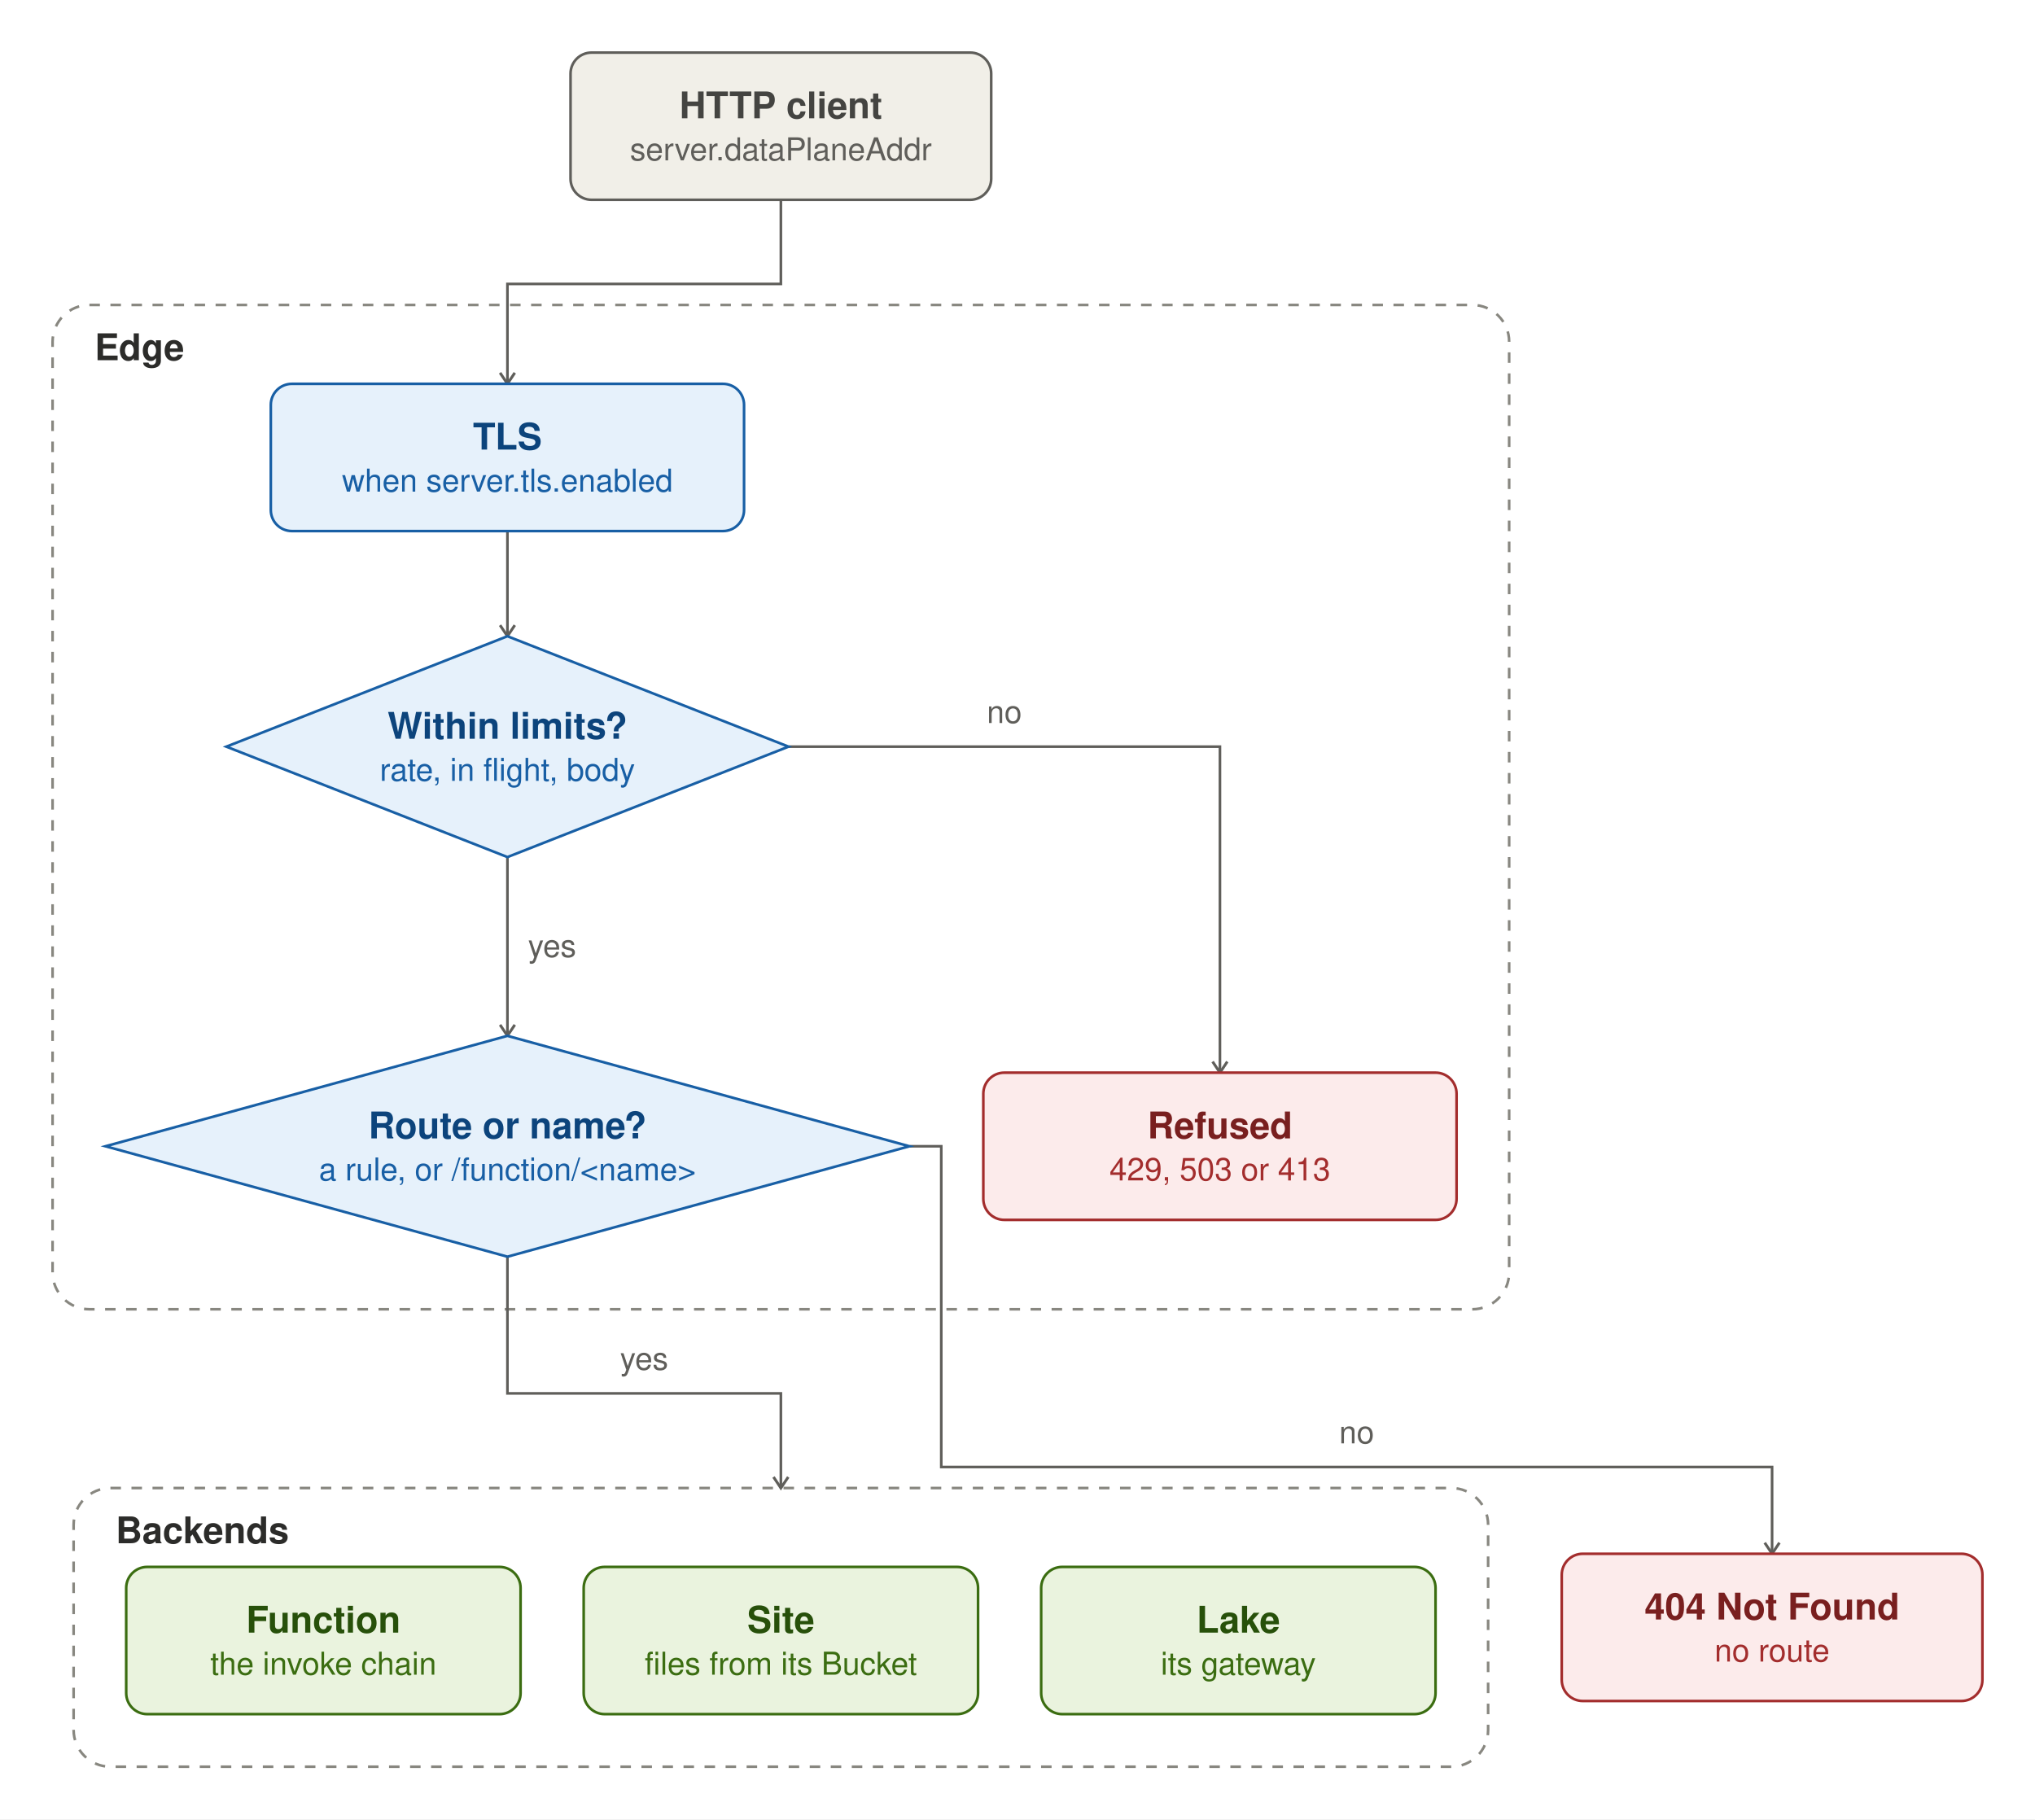
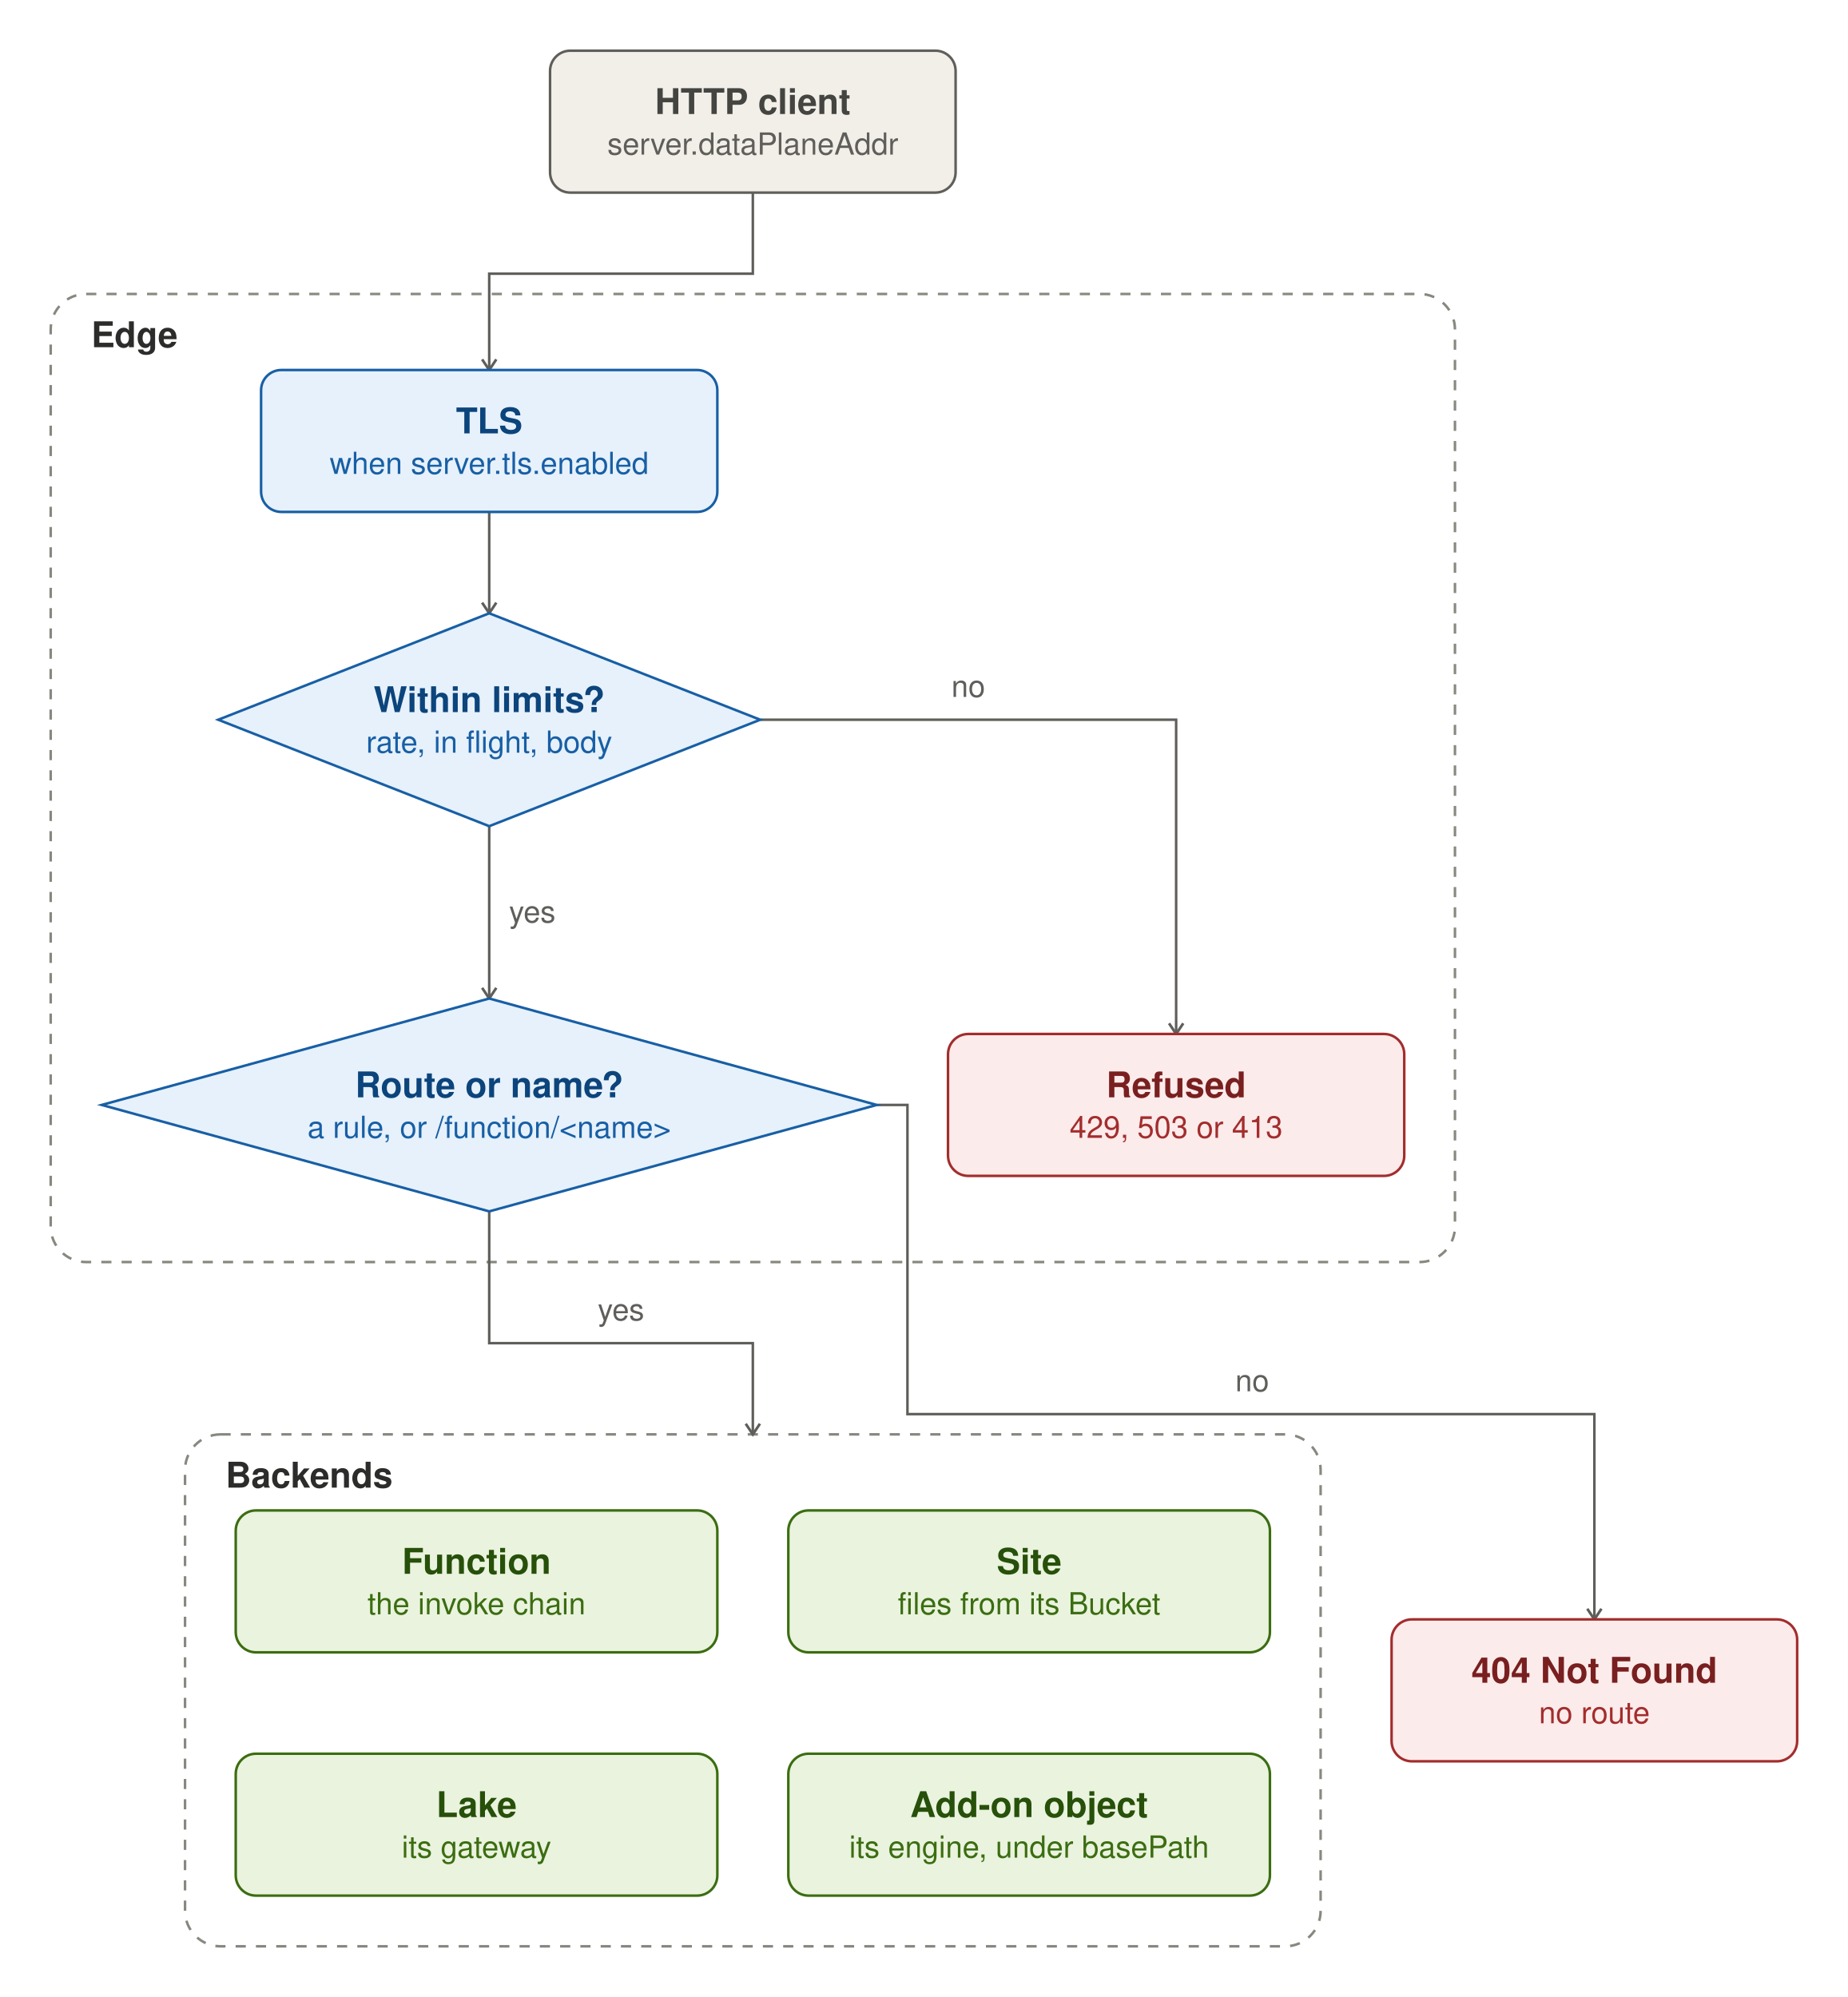
- <svg xmlns="http://www.w3.org/2000/svg" width="774" height="692" viewBox="0 0 774 692" font-family="Helvetica, Arial, sans-serif" text-anchor="middle" data-spec="title: Edge kind: flow dir: down  ext: HTTP client | server.dataPlaneAddr @gray  [Edge] blue tls: TLS | when server.tls.enabled limits: Within limits? | rate, in flight, body route: Route or name? | a rule, or /function/&lt;name&gt; r4xx: Refused | 429, 503 or 413 @red [/]  [Backends] green right fn: Function | the invoke chain site: Site | files from its Bucket lake: Lake | its gateway [/]  r404: 404 Not Found | no route @red  ext &gt; tls &gt; limits limits &gt; route: yes limits &gt; r4xx: no route &gt; Backends: yes route &gt; r404: no   " content="&lt;mxfile host=&quot;app.diagrams.net&quot;&gt;&lt;diagram id=&quot;diagram&quot; name=&quot;Edge&quot;&gt;&lt;mxGraphModel dx=&quot;800&quot; dy=&quot;600&quot; grid=&quot;1&quot; gridSize=&quot;10&quot; guides=&quot;1&quot; page=&quot;1&quot; pageWidth=&quot;774&quot; pageHeight=&quot;692&quot; math=&quot;0&quot; shadow=&quot;0&quot;&gt;&lt;root&gt;&lt;mxCell id=&quot;0&quot;/&gt;&lt;mxCell id=&quot;1&quot; parent=&quot;0&quot;/&gt;&lt;mxCell id=&quot;c1&quot; value=&quot;&amp;lt;b&amp;gt;HTTP client&amp;lt;/b&amp;gt;&amp;lt;br&amp;gt;&amp;lt;font style=&amp;quot;font-size:12px&amp;quot; color=&amp;quot;#5F5E5A&amp;quot;&amp;gt;server.dataPlaneAddr&amp;lt;/font&amp;gt;&quot; style=&quot;rounded=1;absoluteArcSize=1;arcSize=16;whiteSpace=wrap;html=1;fillColor=#F1EFE8;strokeColor=#5F5E5A;fontColor=#444441;fontSize=14;&quot; vertex=&quot;1&quot; parent=&quot;1&quot;&gt;&lt;mxGeometry x=&quot;217&quot; y=&quot;20&quot; width=&quot;160&quot; height=&quot;56&quot; as=&quot;geometry&quot;/&gt;&lt;/mxCell&gt;&lt;mxCell id=&quot;c2&quot; value=&quot;Edge&quot; style=&quot;rounded=1;absoluteArcSize=1;arcSize=28;dashed=1;fillColor=none;strokeColor=#888780;fontStyle=1;fontSize=14;fontColor=#2C2C2A;align=left;verticalAlign=top;spacingLeft=10;spacingTop=2;html=1;container=1;collapsible=0;&quot; vertex=&quot;1&quot; parent=&quot;1&quot;&gt;&lt;mxGeometry x=&quot;20&quot; y=&quot;116&quot; width=&quot;554.0&quot; height=&quot;382.0&quot; as=&quot;geometry&quot;/&gt;&lt;/mxCell&gt;&lt;mxCell id=&quot;c3&quot; value=&quot;&amp;lt;b&amp;gt;TLS&amp;lt;/b&amp;gt;&amp;lt;br&amp;gt;&amp;lt;font style=&amp;quot;font-size:12px&amp;quot; color=&amp;quot;#185FA5&amp;quot;&amp;gt;when server.tls.enabled&amp;lt;/font&amp;gt;&quot; style=&quot;rounded=1;absoluteArcSize=1;arcSize=16;whiteSpace=wrap;html=1;fillColor=#E6F1FB;strokeColor=#185FA5;fontColor=#0C447C;fontSize=14;&quot; vertex=&quot;1&quot; parent=&quot;c2&quot;&gt;&lt;mxGeometry x=&quot;83&quot; y=&quot;30&quot; width=&quot;180&quot; height=&quot;56&quot; as=&quot;geometry&quot;/&gt;&lt;/mxCell&gt;&lt;mxCell id=&quot;c4&quot; value=&quot;&amp;lt;b&amp;gt;Within limits?&amp;lt;/b&amp;gt;&amp;lt;br&amp;gt;&amp;lt;font style=&amp;quot;font-size:12px&amp;quot; color=&amp;quot;#185FA5&amp;quot;&amp;gt;rate, in flight, body&amp;lt;/font&amp;gt;&quot; style=&quot;rhombus;whiteSpace=wrap;html=1;fillColor=#E6F1FB;strokeColor=#185FA5;fontColor=#0C447C;fontSize=14;&quot; vertex=&quot;1&quot; parent=&quot;c2&quot;&gt;&lt;mxGeometry x=&quot;66&quot; y=&quot;126&quot; width=&quot;214&quot; height=&quot;84&quot; as=&quot;geometry&quot;/&gt;&lt;/mxCell&gt;&lt;mxCell id=&quot;c5&quot; value=&quot;&amp;lt;b&amp;gt;Route or name?&amp;lt;/b&amp;gt;&amp;lt;br&amp;gt;&amp;lt;font style=&amp;quot;font-size:12px&amp;quot; color=&amp;quot;#185FA5&amp;quot;&amp;gt;a rule, or /function/&amp;amp;lt;name&amp;amp;gt;&amp;lt;/font&amp;gt;&quot; style=&quot;rhombus;whiteSpace=wrap;html=1;fillColor=#E6F1FB;strokeColor=#185FA5;fontColor=#0C447C;fontSize=14;&quot; vertex=&quot;1&quot; parent=&quot;c2&quot;&gt;&lt;mxGeometry x=&quot;20&quot; y=&quot;278&quot; width=&quot;306&quot; height=&quot;84&quot; as=&quot;geometry&quot;/&gt;&lt;/mxCell&gt;&lt;mxCell id=&quot;c6&quot; value=&quot;&amp;lt;b&amp;gt;Refused&amp;lt;/b&amp;gt;&amp;lt;br&amp;gt;&amp;lt;font style=&amp;quot;font-size:12px&amp;quot; color=&amp;quot;#A32D2D&amp;quot;&amp;gt;429, 503 or 413&amp;lt;/font&amp;gt;&quot; style=&quot;rounded=1;absoluteArcSize=1;arcSize=16;whiteSpace=wrap;html=1;fillColor=#FCEBEB;strokeColor=#A32D2D;fontColor=#791F1F;fontSize=14;&quot; vertex=&quot;1&quot; parent=&quot;c2&quot;&gt;&lt;mxGeometry x=&quot;354&quot; y=&quot;292&quot; width=&quot;180&quot; height=&quot;56&quot; as=&quot;geometry&quot;/&gt;&lt;/mxCell&gt;&lt;mxCell id=&quot;c7&quot; value=&quot;Backends&quot; style=&quot;rounded=1;absoluteArcSize=1;arcSize=28;dashed=1;fillColor=none;strokeColor=#888780;fontStyle=1;fontSize=14;fontColor=#2C2C2A;align=left;verticalAlign=top;spacingLeft=10;spacingTop=2;html=1;container=1;collapsible=0;&quot; vertex=&quot;1&quot; parent=&quot;1&quot;&gt;&lt;mxGeometry x=&quot;28&quot; y=&quot;566&quot; width=&quot;538.0&quot; height=&quot;106.0&quot; as=&quot;geometry&quot;/&gt;&lt;/mxCell&gt;&lt;mxCell id=&quot;c8&quot; value=&quot;&amp;lt;b&amp;gt;Function&amp;lt;/b&amp;gt;&amp;lt;br&amp;gt;&amp;lt;font style=&amp;quot;font-size:12px&amp;quot; color=&amp;quot;#3B6D11&amp;quot;&amp;gt;the invoke chain&amp;lt;/font&amp;gt;&quot; style=&quot;rounded=1;absoluteArcSize=1;arcSize=16;whiteSpace=wrap;html=1;fillColor=#EAF3DE;strokeColor=#3B6D11;fontColor=#27500A;fontSize=14;&quot; vertex=&quot;1&quot; parent=&quot;c7&quot;&gt;&lt;mxGeometry x=&quot;20&quot; y=&quot;30&quot; width=&quot;150&quot; height=&quot;56&quot; as=&quot;geometry&quot;/&gt;&lt;/mxCell&gt;&lt;mxCell id=&quot;c9&quot; value=&quot;&amp;lt;b&amp;gt;Site&amp;lt;/b&amp;gt;&amp;lt;br&amp;gt;&amp;lt;font style=&amp;quot;font-size:12px&amp;quot; color=&amp;quot;#3B6D11&amp;quot;&amp;gt;files from its Bucket&amp;lt;/font&amp;gt;&quot; style=&quot;rounded=1;absoluteArcSize=1;arcSize=16;whiteSpace=wrap;html=1;fillColor=#EAF3DE;strokeColor=#3B6D11;fontColor=#27500A;fontSize=14;&quot; vertex=&quot;1&quot; parent=&quot;c7&quot;&gt;&lt;mxGeometry x=&quot;194&quot; y=&quot;30&quot; width=&quot;150&quot; height=&quot;56&quot; as=&quot;geometry&quot;/&gt;&lt;/mxCell&gt;&lt;mxCell id=&quot;c10&quot; value=&quot;&amp;lt;b&amp;gt;Lake&amp;lt;/b&amp;gt;&amp;lt;br&amp;gt;&amp;lt;font style=&amp;quot;font-size:12px&amp;quot; color=&amp;quot;#3B6D11&amp;quot;&amp;gt;its gateway&amp;lt;/font&amp;gt;&quot; style=&quot;rounded=1;absoluteArcSize=1;arcSize=16;whiteSpace=wrap;html=1;fillColor=#EAF3DE;strokeColor=#3B6D11;fontColor=#27500A;fontSize=14;&quot; vertex=&quot;1&quot; parent=&quot;c7&quot;&gt;&lt;mxGeometry x=&quot;368&quot; y=&quot;30&quot; width=&quot;150&quot; height=&quot;56&quot; as=&quot;geometry&quot;/&gt;&lt;/mxCell&gt;&lt;mxCell id=&quot;c11&quot; value=&quot;&amp;lt;b&amp;gt;404 Not Found&amp;lt;/b&amp;gt;&amp;lt;br&amp;gt;&amp;lt;font style=&amp;quot;font-size:12px&amp;quot; color=&amp;quot;#A32D2D&amp;quot;&amp;gt;no route&amp;lt;/font&amp;gt;&quot; style=&quot;rounded=1;absoluteArcSize=1;arcSize=16;whiteSpace=wrap;html=1;fillColor=#FCEBEB;strokeColor=#A32D2D;fontColor=#791F1F;fontSize=14;&quot; vertex=&quot;1&quot; parent=&quot;1&quot;&gt;&lt;mxGeometry x=&quot;594&quot; y=&quot;591&quot; width=&quot;160&quot; height=&quot;56&quot; as=&quot;geometry&quot;/&gt;&lt;/mxCell&gt;&lt;mxCell id=&quot;e1&quot; value=&quot;&quot; style=&quot;edgeStyle=orthogonalEdgeStyle;rounded=0;html=1;jettySize=auto;strokeColor=#5F5E5A;fontColor=#5F5E5A;fontSize=12;labelBackgroundColor=#FFFFFF;endSize=7;endArrow=open;endFill=0;exitX=0.5;exitY=1;exitDx=0;exitDy=0;exitPerimeter=0;entryX=0.5;entryY=0;entryDx=0;entryDy=0;entryPerimeter=0;&quot; edge=&quot;1&quot; parent=&quot;1&quot; source=&quot;c1&quot; target=&quot;c3&quot;&gt;&lt;mxGeometry relative=&quot;1&quot; as=&quot;geometry&quot;&gt;&lt;Array as=&quot;points&quot;&gt;&lt;mxPoint x=&quot;297&quot; y=&quot;108&quot;/&gt;&lt;mxPoint x=&quot;193&quot; y=&quot;108&quot;/&gt;&lt;/Array&gt;&lt;/mxGeometry&gt;&lt;/mxCell&gt;&lt;mxCell id=&quot;e2&quot; value=&quot;&quot; style=&quot;edgeStyle=orthogonalEdgeStyle;rounded=0;html=1;jettySize=auto;strokeColor=#5F5E5A;fontColor=#5F5E5A;fontSize=12;labelBackgroundColor=#FFFFFF;endSize=7;endArrow=open;endFill=0;exitX=0.5;exitY=1;exitDx=0;exitDy=0;exitPerimeter=0;entryX=0.5;entryY=0;entryDx=0;entryDy=0;entryPerimeter=0;&quot; edge=&quot;1&quot; parent=&quot;1&quot; source=&quot;c3&quot; target=&quot;c4&quot;&gt;&lt;mxGeometry relative=&quot;1&quot; as=&quot;geometry&quot;&gt;&lt;/mxGeometry&gt;&lt;/mxCell&gt;&lt;mxCell id=&quot;e3&quot; value=&quot;yes&quot; style=&quot;edgeStyle=orthogonalEdgeStyle;rounded=0;html=1;jettySize=auto;strokeColor=#5F5E5A;fontColor=#5F5E5A;fontSize=12;labelBackgroundColor=#FFFFFF;endSize=7;endArrow=open;endFill=0;exitX=0.5;exitY=1;exitDx=0;exitDy=0;exitPerimeter=0;entryX=0.5;entryY=0;entryDx=0;entryDy=0;entryPerimeter=0;&quot; edge=&quot;1&quot; parent=&quot;1&quot; source=&quot;c4&quot; target=&quot;c5&quot;&gt;&lt;mxGeometry x=&quot;0.000&quot; relative=&quot;1&quot; as=&quot;geometry&quot;&gt;&lt;mxPoint x=&quot;17&quot; y=&quot;0&quot; as=&quot;offset&quot;/&gt;&lt;/mxGeometry&gt;&lt;/mxCell&gt;&lt;mxCell id=&quot;e4&quot; value=&quot;no&quot; style=&quot;edgeStyle=orthogonalEdgeStyle;rounded=0;html=1;jettySize=auto;strokeColor=#5F5E5A;fontColor=#5F5E5A;fontSize=12;labelBackgroundColor=#FFFFFF;endSize=7;endArrow=open;endFill=0;exitX=1;exitY=0.5;exitDx=0;exitDy=0;exitPerimeter=0;entryX=0.5;entryY=0;entryDx=0;entryDy=0;entryPerimeter=0;&quot; edge=&quot;1&quot; parent=&quot;1&quot; source=&quot;c4&quot; target=&quot;c6&quot;&gt;&lt;mxGeometry x=&quot;-0.431&quot; relative=&quot;1&quot; as=&quot;geometry&quot;&gt;&lt;Array as=&quot;points&quot;&gt;&lt;mxPoint x=&quot;464&quot; y=&quot;284&quot;/&gt;&lt;/Array&gt;&lt;mxPoint x=&quot;0&quot; y=&quot;-13&quot; as=&quot;offset&quot;/&gt;&lt;/mxGeometry&gt;&lt;/mxCell&gt;&lt;mxCell id=&quot;e5&quot; value=&quot;yes&quot; style=&quot;edgeStyle=orthogonalEdgeStyle;rounded=0;html=1;jettySize=auto;strokeColor=#5F5E5A;fontColor=#5F5E5A;fontSize=12;labelBackgroundColor=#FFFFFF;endSize=7;endArrow=open;endFill=0;exitX=0.5;exitY=1;exitDx=0;exitDy=0;exitPerimeter=0;entryX=0.5;entryY=0;entryDx=0;entryDy=0;entryPerimeter=0;&quot; edge=&quot;1&quot; parent=&quot;1&quot; source=&quot;c5&quot; target=&quot;c7&quot;&gt;&lt;mxGeometry x=&quot;0.083&quot; relative=&quot;1&quot; as=&quot;geometry&quot;&gt;&lt;Array as=&quot;points&quot;&gt;&lt;mxPoint x=&quot;193&quot; y=&quot;530.0&quot;/&gt;&lt;mxPoint x=&quot;297&quot; y=&quot;530.0&quot;/&gt;&lt;/Array&gt;&lt;mxPoint x=&quot;0&quot; y=&quot;-13&quot; as=&quot;offset&quot;/&gt;&lt;/mxGeometry&gt;&lt;/mxCell&gt;&lt;mxCell id=&quot;e6&quot; value=&quot;no&quot; style=&quot;edgeStyle=orthogonalEdgeStyle;rounded=0;html=1;jettySize=auto;strokeColor=#5F5E5A;fontColor=#5F5E5A;fontSize=12;labelBackgroundColor=#FFFFFF;endSize=7;endArrow=open;endFill=0;exitX=1;exitY=0.5;exitDx=0;exitDy=0;exitPerimeter=0;entryX=0.5;entryY=0;entryDx=0;entryDy=0;entryPerimeter=0;&quot; edge=&quot;1&quot; parent=&quot;1&quot; source=&quot;c5&quot; target=&quot;c11&quot;&gt;&lt;mxGeometry x=&quot;0.209&quot; relative=&quot;1&quot; as=&quot;geometry&quot;&gt;&lt;Array as=&quot;points&quot;&gt;&lt;mxPoint x=&quot;358&quot; y=&quot;436&quot;/&gt;&lt;mxPoint x=&quot;358&quot; y=&quot;558&quot;/&gt;&lt;mxPoint x=&quot;674&quot; y=&quot;558&quot;/&gt;&lt;/Array&gt;&lt;mxPoint x=&quot;0&quot; y=&quot;-13&quot; as=&quot;offset&quot;/&gt;&lt;/mxGeometry&gt;&lt;/mxCell&gt;&lt;/root&gt;&lt;/mxGraphModel&gt;&lt;/diagram&gt;&lt;/mxfile&gt;">
-   <rect width="774" height="692" fill="#FFFFFF" />
+ <svg xmlns="http://www.w3.org/2000/svg" width="729" height="788" viewBox="0 0 729 788" font-family="Helvetica, Arial, sans-serif" text-anchor="middle" data-spec="title: Edge kind: flow dir: down  ext: HTTP client | server.dataPlaneAddr @gray  [Edge] blue tls: TLS | when server.tls.enabled limits: Within limits? | rate, in flight, body route: Route or name? | a rule, or /function/&lt;name&gt; r4xx: Refused | 429, 503 or 413 @red [/]  [Backends] green fn: Function | the invoke chain site: Site | files from its Bucket lake: Lake | its gateway addon: Add-on object | its engine, under basePath [/]  r404: 404 Not Found | no route @red  ext &gt; tls &gt; limits limits &gt; route: yes limits &gt; r4xx: no route &gt; Backends: yes route &gt; r404: no " content="&lt;mxfile host=&quot;app.diagrams.net&quot;&gt;&lt;diagram id=&quot;diagram&quot; name=&quot;Edge&quot;&gt;&lt;mxGraphModel dx=&quot;800&quot; dy=&quot;600&quot; grid=&quot;1&quot; gridSize=&quot;10&quot; guides=&quot;1&quot; page=&quot;1&quot; pageWidth=&quot;729&quot; pageHeight=&quot;788&quot; math=&quot;0&quot; shadow=&quot;0&quot;&gt;&lt;root&gt;&lt;mxCell id=&quot;0&quot;/&gt;&lt;mxCell id=&quot;1&quot; parent=&quot;0&quot;/&gt;&lt;mxCell id=&quot;c1&quot; value=&quot;&amp;lt;b&amp;gt;HTTP client&amp;lt;/b&amp;gt;&amp;lt;br&amp;gt;&amp;lt;font style=&amp;quot;font-size:12px&amp;quot; color=&amp;quot;#5F5E5A&amp;quot;&amp;gt;server.dataPlaneAddr&amp;lt;/font&amp;gt;&quot; style=&quot;rounded=1;absoluteArcSize=1;arcSize=16;whiteSpace=wrap;html=1;fillColor=#F1EFE8;strokeColor=#5F5E5A;fontColor=#444441;fontSize=14;&quot; vertex=&quot;1&quot; parent=&quot;1&quot;&gt;&lt;mxGeometry x=&quot;217&quot; y=&quot;20&quot; width=&quot;160&quot; height=&quot;56&quot; as=&quot;geometry&quot;/&gt;&lt;/mxCell&gt;&lt;mxCell id=&quot;c2&quot; value=&quot;Edge&quot; style=&quot;rounded=1;absoluteArcSize=1;arcSize=28;dashed=1;fillColor=none;strokeColor=#888780;fontStyle=1;fontSize=14;fontColor=#2C2C2A;align=left;verticalAlign=top;spacingLeft=10;spacingTop=2;html=1;container=1;collapsible=0;&quot; vertex=&quot;1&quot; parent=&quot;1&quot;&gt;&lt;mxGeometry x=&quot;20&quot; y=&quot;116&quot; width=&quot;554.0&quot; height=&quot;382.0&quot; as=&quot;geometry&quot;/&gt;&lt;/mxCell&gt;&lt;mxCell id=&quot;c3&quot; value=&quot;&amp;lt;b&amp;gt;TLS&amp;lt;/b&amp;gt;&amp;lt;br&amp;gt;&amp;lt;font style=&amp;quot;font-size:12px&amp;quot; color=&amp;quot;#185FA5&amp;quot;&amp;gt;when server.tls.enabled&amp;lt;/font&amp;gt;&quot; style=&quot;rounded=1;absoluteArcSize=1;arcSize=16;whiteSpace=wrap;html=1;fillColor=#E6F1FB;strokeColor=#185FA5;fontColor=#0C447C;fontSize=14;&quot; vertex=&quot;1&quot; parent=&quot;c2&quot;&gt;&lt;mxGeometry x=&quot;83&quot; y=&quot;30&quot; width=&quot;180&quot; height=&quot;56&quot; as=&quot;geometry&quot;/&gt;&lt;/mxCell&gt;&lt;mxCell id=&quot;c4&quot; value=&quot;&amp;lt;b&amp;gt;Within limits?&amp;lt;/b&amp;gt;&amp;lt;br&amp;gt;&amp;lt;font style=&amp;quot;font-size:12px&amp;quot; color=&amp;quot;#185FA5&amp;quot;&amp;gt;rate, in flight, body&amp;lt;/font&amp;gt;&quot; style=&quot;rhombus;whiteSpace=wrap;html=1;fillColor=#E6F1FB;strokeColor=#185FA5;fontColor=#0C447C;fontSize=14;&quot; vertex=&quot;1&quot; parent=&quot;c2&quot;&gt;&lt;mxGeometry x=&quot;66&quot; y=&quot;126&quot; width=&quot;214&quot; height=&quot;84&quot; as=&quot;geometry&quot;/&gt;&lt;/mxCell&gt;&lt;mxCell id=&quot;c5&quot; value=&quot;&amp;lt;b&amp;gt;Route or name?&amp;lt;/b&amp;gt;&amp;lt;br&amp;gt;&amp;lt;font style=&amp;quot;font-size:12px&amp;quot; color=&amp;quot;#185FA5&amp;quot;&amp;gt;a rule, or /function/&amp;amp;lt;name&amp;amp;gt;&amp;lt;/font&amp;gt;&quot; style=&quot;rhombus;whiteSpace=wrap;html=1;fillColor=#E6F1FB;strokeColor=#185FA5;fontColor=#0C447C;fontSize=14;&quot; vertex=&quot;1&quot; parent=&quot;c2&quot;&gt;&lt;mxGeometry x=&quot;20&quot; y=&quot;278&quot; width=&quot;306&quot; height=&quot;84&quot; as=&quot;geometry&quot;/&gt;&lt;/mxCell&gt;&lt;mxCell id=&quot;c6&quot; value=&quot;&amp;lt;b&amp;gt;Refused&amp;lt;/b&amp;gt;&amp;lt;br&amp;gt;&amp;lt;font style=&amp;quot;font-size:12px&amp;quot; color=&amp;quot;#A32D2D&amp;quot;&amp;gt;429, 503 or 413&amp;lt;/font&amp;gt;&quot; style=&quot;rounded=1;absoluteArcSize=1;arcSize=16;whiteSpace=wrap;html=1;fillColor=#FCEBEB;strokeColor=#A32D2D;fontColor=#791F1F;fontSize=14;&quot; vertex=&quot;1&quot; parent=&quot;c2&quot;&gt;&lt;mxGeometry x=&quot;354&quot; y=&quot;292&quot; width=&quot;180&quot; height=&quot;56&quot; as=&quot;geometry&quot;/&gt;&lt;/mxCell&gt;&lt;mxCell id=&quot;c7&quot; value=&quot;Backends&quot; style=&quot;rounded=1;absoluteArcSize=1;arcSize=28;dashed=1;fillColor=none;strokeColor=#888780;fontStyle=1;fontSize=14;fontColor=#2C2C2A;align=left;verticalAlign=top;spacingLeft=10;spacingTop=2;html=1;container=1;collapsible=0;&quot; vertex=&quot;1&quot; parent=&quot;1&quot;&gt;&lt;mxGeometry x=&quot;73&quot; y=&quot;566&quot; width=&quot;448.0&quot; height=&quot;202.0&quot; as=&quot;geometry&quot;/&gt;&lt;/mxCell&gt;&lt;mxCell id=&quot;c8&quot; value=&quot;&amp;lt;b&amp;gt;Function&amp;lt;/b&amp;gt;&amp;lt;br&amp;gt;&amp;lt;font style=&amp;quot;font-size:12px&amp;quot; color=&amp;quot;#3B6D11&amp;quot;&amp;gt;the invoke chain&amp;lt;/font&amp;gt;&quot; style=&quot;rounded=1;absoluteArcSize=1;arcSize=16;whiteSpace=wrap;html=1;fillColor=#EAF3DE;strokeColor=#3B6D11;fontColor=#27500A;fontSize=14;&quot; vertex=&quot;1&quot; parent=&quot;c7&quot;&gt;&lt;mxGeometry x=&quot;20&quot; y=&quot;30&quot; width=&quot;190&quot; height=&quot;56&quot; as=&quot;geometry&quot;/&gt;&lt;/mxCell&gt;&lt;mxCell id=&quot;c9&quot; value=&quot;&amp;lt;b&amp;gt;Site&amp;lt;/b&amp;gt;&amp;lt;br&amp;gt;&amp;lt;font style=&amp;quot;font-size:12px&amp;quot; color=&amp;quot;#3B6D11&amp;quot;&amp;gt;files from its Bucket&amp;lt;/font&amp;gt;&quot; style=&quot;rounded=1;absoluteArcSize=1;arcSize=16;whiteSpace=wrap;html=1;fillColor=#EAF3DE;strokeColor=#3B6D11;fontColor=#27500A;fontSize=14;&quot; vertex=&quot;1&quot; parent=&quot;c7&quot;&gt;&lt;mxGeometry x=&quot;238&quot; y=&quot;30&quot; width=&quot;190&quot; height=&quot;56&quot; as=&quot;geometry&quot;/&gt;&lt;/mxCell&gt;&lt;mxCell id=&quot;c10&quot; value=&quot;&amp;lt;b&amp;gt;Lake&amp;lt;/b&amp;gt;&amp;lt;br&amp;gt;&amp;lt;font style=&amp;quot;font-size:12px&amp;quot; color=&amp;quot;#3B6D11&amp;quot;&amp;gt;its gateway&amp;lt;/font&amp;gt;&quot; style=&quot;rounded=1;absoluteArcSize=1;arcSize=16;whiteSpace=wrap;html=1;fillColor=#EAF3DE;strokeColor=#3B6D11;fontColor=#27500A;fontSize=14;&quot; vertex=&quot;1&quot; parent=&quot;c7&quot;&gt;&lt;mxGeometry x=&quot;20&quot; y=&quot;126&quot; width=&quot;190&quot; height=&quot;56&quot; as=&quot;geometry&quot;/&gt;&lt;/mxCell&gt;&lt;mxCell id=&quot;c11&quot; value=&quot;&amp;lt;b&amp;gt;Add-on object&amp;lt;/b&amp;gt;&amp;lt;br&amp;gt;&amp;lt;font style=&amp;quot;font-size:12px&amp;quot; color=&amp;quot;#3B6D11&amp;quot;&amp;gt;its engine, under basePath&amp;lt;/font&amp;gt;&quot; style=&quot;rounded=1;absoluteArcSize=1;arcSize=16;whiteSpace=wrap;html=1;fillColor=#EAF3DE;strokeColor=#3B6D11;fontColor=#27500A;fontSize=14;&quot; vertex=&quot;1&quot; parent=&quot;c7&quot;&gt;&lt;mxGeometry x=&quot;238&quot; y=&quot;126&quot; width=&quot;190&quot; height=&quot;56&quot; as=&quot;geometry&quot;/&gt;&lt;/mxCell&gt;&lt;mxCell id=&quot;c12&quot; value=&quot;&amp;lt;b&amp;gt;404 Not Found&amp;lt;/b&amp;gt;&amp;lt;br&amp;gt;&amp;lt;font style=&amp;quot;font-size:12px&amp;quot; color=&amp;quot;#A32D2D&amp;quot;&amp;gt;no route&amp;lt;/font&amp;gt;&quot; style=&quot;rounded=1;absoluteArcSize=1;arcSize=16;whiteSpace=wrap;html=1;fillColor=#FCEBEB;strokeColor=#A32D2D;fontColor=#791F1F;fontSize=14;&quot; vertex=&quot;1&quot; parent=&quot;1&quot;&gt;&lt;mxGeometry x=&quot;549&quot; y=&quot;639&quot; width=&quot;160&quot; height=&quot;56&quot; as=&quot;geometry&quot;/&gt;&lt;/mxCell&gt;&lt;mxCell id=&quot;e1&quot; value=&quot;&quot; style=&quot;edgeStyle=orthogonalEdgeStyle;rounded=0;html=1;jettySize=auto;strokeColor=#5F5E5A;fontColor=#5F5E5A;fontSize=12;labelBackgroundColor=#FFFFFF;endSize=7;endArrow=open;endFill=0;exitX=0.5;exitY=1;exitDx=0;exitDy=0;exitPerimeter=0;entryX=0.5;entryY=0;entryDx=0;entryDy=0;entryPerimeter=0;&quot; edge=&quot;1&quot; parent=&quot;1&quot; source=&quot;c1&quot; target=&quot;c3&quot;&gt;&lt;mxGeometry relative=&quot;1&quot; as=&quot;geometry&quot;&gt;&lt;Array as=&quot;points&quot;&gt;&lt;mxPoint x=&quot;297&quot; y=&quot;108&quot;/&gt;&lt;mxPoint x=&quot;193&quot; y=&quot;108&quot;/&gt;&lt;/Array&gt;&lt;/mxGeometry&gt;&lt;/mxCell&gt;&lt;mxCell id=&quot;e2&quot; value=&quot;&quot; style=&quot;edgeStyle=orthogonalEdgeStyle;rounded=0;html=1;jettySize=auto;strokeColor=#5F5E5A;fontColor=#5F5E5A;fontSize=12;labelBackgroundColor=#FFFFFF;endSize=7;endArrow=open;endFill=0;exitX=0.5;exitY=1;exitDx=0;exitDy=0;exitPerimeter=0;entryX=0.5;entryY=0;entryDx=0;entryDy=0;entryPerimeter=0;&quot; edge=&quot;1&quot; parent=&quot;1&quot; source=&quot;c3&quot; target=&quot;c4&quot;&gt;&lt;mxGeometry relative=&quot;1&quot; as=&quot;geometry&quot;&gt;&lt;/mxGeometry&gt;&lt;/mxCell&gt;&lt;mxCell id=&quot;e3&quot; value=&quot;yes&quot; style=&quot;edgeStyle=orthogonalEdgeStyle;rounded=0;html=1;jettySize=auto;strokeColor=#5F5E5A;fontColor=#5F5E5A;fontSize=12;labelBackgroundColor=#FFFFFF;endSize=7;endArrow=open;endFill=0;exitX=0.5;exitY=1;exitDx=0;exitDy=0;exitPerimeter=0;entryX=0.5;entryY=0;entryDx=0;entryDy=0;entryPerimeter=0;&quot; edge=&quot;1&quot; parent=&quot;1&quot; source=&quot;c4&quot; target=&quot;c5&quot;&gt;&lt;mxGeometry x=&quot;0.000&quot; relative=&quot;1&quot; as=&quot;geometry&quot;&gt;&lt;mxPoint x=&quot;17&quot; y=&quot;0&quot; as=&quot;offset&quot;/&gt;&lt;/mxGeometry&gt;&lt;/mxCell&gt;&lt;mxCell id=&quot;e4&quot; value=&quot;no&quot; style=&quot;edgeStyle=orthogonalEdgeStyle;rounded=0;html=1;jettySize=auto;strokeColor=#5F5E5A;fontColor=#5F5E5A;fontSize=12;labelBackgroundColor=#FFFFFF;endSize=7;endArrow=open;endFill=0;exitX=1;exitY=0.5;exitDx=0;exitDy=0;exitPerimeter=0;entryX=0.5;entryY=0;entryDx=0;entryDy=0;entryPerimeter=0;&quot; edge=&quot;1&quot; parent=&quot;1&quot; source=&quot;c4&quot; target=&quot;c6&quot;&gt;&lt;mxGeometry x=&quot;-0.431&quot; relative=&quot;1&quot; as=&quot;geometry&quot;&gt;&lt;Array as=&quot;points&quot;&gt;&lt;mxPoint x=&quot;464&quot; y=&quot;284&quot;/&gt;&lt;/Array&gt;&lt;mxPoint x=&quot;0&quot; y=&quot;-13&quot; as=&quot;offset&quot;/&gt;&lt;/mxGeometry&gt;&lt;/mxCell&gt;&lt;mxCell id=&quot;e5&quot; value=&quot;yes&quot; style=&quot;edgeStyle=orthogonalEdgeStyle;rounded=0;html=1;jettySize=auto;strokeColor=#5F5E5A;fontColor=#5F5E5A;fontSize=12;labelBackgroundColor=#FFFFFF;endSize=7;endArrow=open;endFill=0;exitX=0.5;exitY=1;exitDx=0;exitDy=0;exitPerimeter=0;entryX=0.5;entryY=0;entryDx=0;entryDy=0;entryPerimeter=0;&quot; edge=&quot;1&quot; parent=&quot;1&quot; source=&quot;c5&quot; target=&quot;c7&quot;&gt;&lt;mxGeometry x=&quot;0.083&quot; relative=&quot;1&quot; as=&quot;geometry&quot;&gt;&lt;Array as=&quot;points&quot;&gt;&lt;mxPoint x=&quot;193&quot; y=&quot;530.0&quot;/&gt;&lt;mxPoint x=&quot;297&quot; y=&quot;530.0&quot;/&gt;&lt;/Array&gt;&lt;mxPoint x=&quot;0&quot; y=&quot;-13&quot; as=&quot;offset&quot;/&gt;&lt;/mxGeometry&gt;&lt;/mxCell&gt;&lt;mxCell id=&quot;e6&quot; value=&quot;no&quot; style=&quot;edgeStyle=orthogonalEdgeStyle;rounded=0;html=1;jettySize=auto;strokeColor=#5F5E5A;fontColor=#5F5E5A;fontSize=12;labelBackgroundColor=#FFFFFF;endSize=7;endArrow=open;endFill=0;exitX=1;exitY=0.5;exitDx=0;exitDy=0;exitPerimeter=0;entryX=0.5;entryY=0;entryDx=0;entryDy=0;entryPerimeter=0;&quot; edge=&quot;1&quot; parent=&quot;1&quot; source=&quot;c5&quot; target=&quot;c12&quot;&gt;&lt;mxGeometry x=&quot;0.109&quot; relative=&quot;1&quot; as=&quot;geometry&quot;&gt;&lt;Array as=&quot;points&quot;&gt;&lt;mxPoint x=&quot;358&quot; y=&quot;436&quot;/&gt;&lt;mxPoint x=&quot;358&quot; y=&quot;558&quot;/&gt;&lt;mxPoint x=&quot;629&quot; y=&quot;558&quot;/&gt;&lt;/Array&gt;&lt;mxPoint x=&quot;0&quot; y=&quot;-13&quot; as=&quot;offset&quot;/&gt;&lt;/mxGeometry&gt;&lt;/mxCell&gt;&lt;/root&gt;&lt;/mxGraphModel&gt;&lt;/diagram&gt;&lt;/mxfile&gt;">
+   <rect width="729" height="788" fill="#FFFFFF" />
  <defs>
    <marker id="a" viewBox="0 0 10 10" refX="8" refY="5" markerWidth="7" markerHeight="7" orient="auto-start-reverse">
      <path d="M2 1L8 5L2 9" fill="none" stroke="#5F5E5A" stroke-width="1.5" />
    </marker>
  </defs>
  <rect x="20" y="116" width="554.0" height="382.0" rx="14" fill="none" stroke="#888780" stroke-dasharray="4 4" />
  <text x="36" y="137" text-anchor="start" font-size="14" font-weight="600" fill="#2C2C2A">Edge</text>
-   <rect x="28" y="566" width="538.0" height="106.0" rx="14" fill="none" stroke="#888780" stroke-dasharray="4 4" />
-   <text x="44" y="587" text-anchor="start" font-size="14" font-weight="600" fill="#2C2C2A">Backends</text>
+   <rect x="73" y="566" width="448.0" height="202.0" rx="14" fill="none" stroke="#888780" stroke-dasharray="4 4" />
+   <text x="89" y="587" text-anchor="start" font-size="14" font-weight="600" fill="#2C2C2A">Backends</text>
  <path d="M297 76V108H193V146" fill="none" stroke="#5F5E5A" marker-end="url(#a)" />
  <path d="M193 202V242" fill="none" stroke="#5F5E5A" marker-end="url(#a)" />
  <path d="M193 326V394" fill="none" stroke="#5F5E5A" marker-end="url(#a)" />
  <text x="210" y="364" font-size="12" fill="#5F5E5A">yes</text>
  <path d="M300 284H464V408" fill="none" stroke="#5F5E5A" marker-end="url(#a)" />
  <text x="382" y="275" font-size="12" fill="#5F5E5A">no</text>
  <path d="M193 478V530.0H297V566" fill="none" stroke="#5F5E5A" marker-end="url(#a)" />
  <text x="245" y="521" font-size="12" fill="#5F5E5A">yes</text>
-   <path d="M346 436H358V558H674V591" fill="none" stroke="#5F5E5A" marker-end="url(#a)" />
-   <text x="516" y="549" font-size="12" fill="#5F5E5A">no</text>
+   <path d="M346 436H358V558H629V639" fill="none" stroke="#5F5E5A" marker-end="url(#a)" />
+   <text x="494" y="549" font-size="12" fill="#5F5E5A">no</text>
  <rect x="217" y="20" width="160" height="56" rx="8" fill="#F1EFE8" stroke="#5F5E5A" />
  <text x="297" y="45" font-size="14" font-weight="600" fill="#444441">HTTP client</text>
  <text x="297" y="61" font-size="12" fill="#5F5E5A">server.dataPlaneAddr</text>
  <rect x="103" y="146" width="180" height="56" rx="8" fill="#E6F1FB" stroke="#185FA5" />
  <text x="193" y="171" font-size="14" font-weight="600" fill="#0C447C">TLS</text>
  <text x="193" y="187" font-size="12" fill="#185FA5">when server.tls.enabled</text>
  <rect x="-1" y="-1" width="2" height="2" vector-effect="non-scaling-stroke" transform="translate(193 284) scale(75.6 29.7) rotate(45)" fill="#E6F1FB" stroke="#185FA5" />
  <text x="193" y="281" font-size="14" font-weight="600" fill="#0C447C">Within limits?</text>
  <text x="193" y="297" font-size="12" fill="#185FA5">rate, in flight, body</text>
  <rect x="-1" y="-1" width="2" height="2" vector-effect="non-scaling-stroke" transform="translate(193 436) scale(108.1 29.7) rotate(45)" fill="#E6F1FB" stroke="#185FA5" />
  <text x="193" y="433" font-size="14" font-weight="600" fill="#0C447C">Route or name?</text>
  <text x="193" y="449" font-size="12" fill="#185FA5">a rule, or /function/&lt;name&gt;</text>
  <rect x="374" y="408" width="180" height="56" rx="8" fill="#FCEBEB" stroke="#A32D2D" />
  <text x="464" y="433" font-size="14" font-weight="600" fill="#791F1F">Refused</text>
  <text x="464" y="449" font-size="12" fill="#A32D2D">429, 503 or 413</text>
-   <rect x="48" y="596" width="150" height="56" rx="8" fill="#EAF3DE" stroke="#3B6D11" />
-   <text x="123" y="621" font-size="14" font-weight="600" fill="#27500A">Function</text>
-   <text x="123" y="637" font-size="12" fill="#3B6D11">the invoke chain</text>
-   <rect x="222" y="596" width="150" height="56" rx="8" fill="#EAF3DE" stroke="#3B6D11" />
-   <text x="297" y="621" font-size="14" font-weight="600" fill="#27500A">Site</text>
-   <text x="297" y="637" font-size="12" fill="#3B6D11">files from its Bucket</text>
-   <rect x="396" y="596" width="150" height="56" rx="8" fill="#EAF3DE" stroke="#3B6D11" />
-   <text x="471" y="621" font-size="14" font-weight="600" fill="#27500A">Lake</text>
-   <text x="471" y="637" font-size="12" fill="#3B6D11">its gateway</text>
-   <rect x="594" y="591" width="160" height="56" rx="8" fill="#FCEBEB" stroke="#A32D2D" />
-   <text x="674" y="616" font-size="14" font-weight="600" fill="#791F1F">404 Not Found</text>
-   <text x="674" y="632" font-size="12" fill="#A32D2D">no route</text>
+   <rect x="93" y="596" width="190" height="56" rx="8" fill="#EAF3DE" stroke="#3B6D11" />
+   <text x="188" y="621" font-size="14" font-weight="600" fill="#27500A">Function</text>
+   <text x="188" y="637" font-size="12" fill="#3B6D11">the invoke chain</text>
+   <rect x="311" y="596" width="190" height="56" rx="8" fill="#EAF3DE" stroke="#3B6D11" />
+   <text x="406" y="621" font-size="14" font-weight="600" fill="#27500A">Site</text>
+   <text x="406" y="637" font-size="12" fill="#3B6D11">files from its Bucket</text>
+   <rect x="93" y="692" width="190" height="56" rx="8" fill="#EAF3DE" stroke="#3B6D11" />
+   <text x="188" y="717" font-size="14" font-weight="600" fill="#27500A">Lake</text>
+   <text x="188" y="733" font-size="12" fill="#3B6D11">its gateway</text>
+   <rect x="311" y="692" width="190" height="56" rx="8" fill="#EAF3DE" stroke="#3B6D11" />
+   <text x="406" y="717" font-size="14" font-weight="600" fill="#27500A">Add-on object</text>
+   <text x="406" y="733" font-size="12" fill="#3B6D11">its engine, under basePath</text>
+   <rect x="549" y="639" width="160" height="56" rx="8" fill="#FCEBEB" stroke="#A32D2D" />
+   <text x="629" y="664" font-size="14" font-weight="600" fill="#791F1F">404 Not Found</text>
+   <text x="629" y="680" font-size="12" fill="#A32D2D">no route</text>
</svg>
